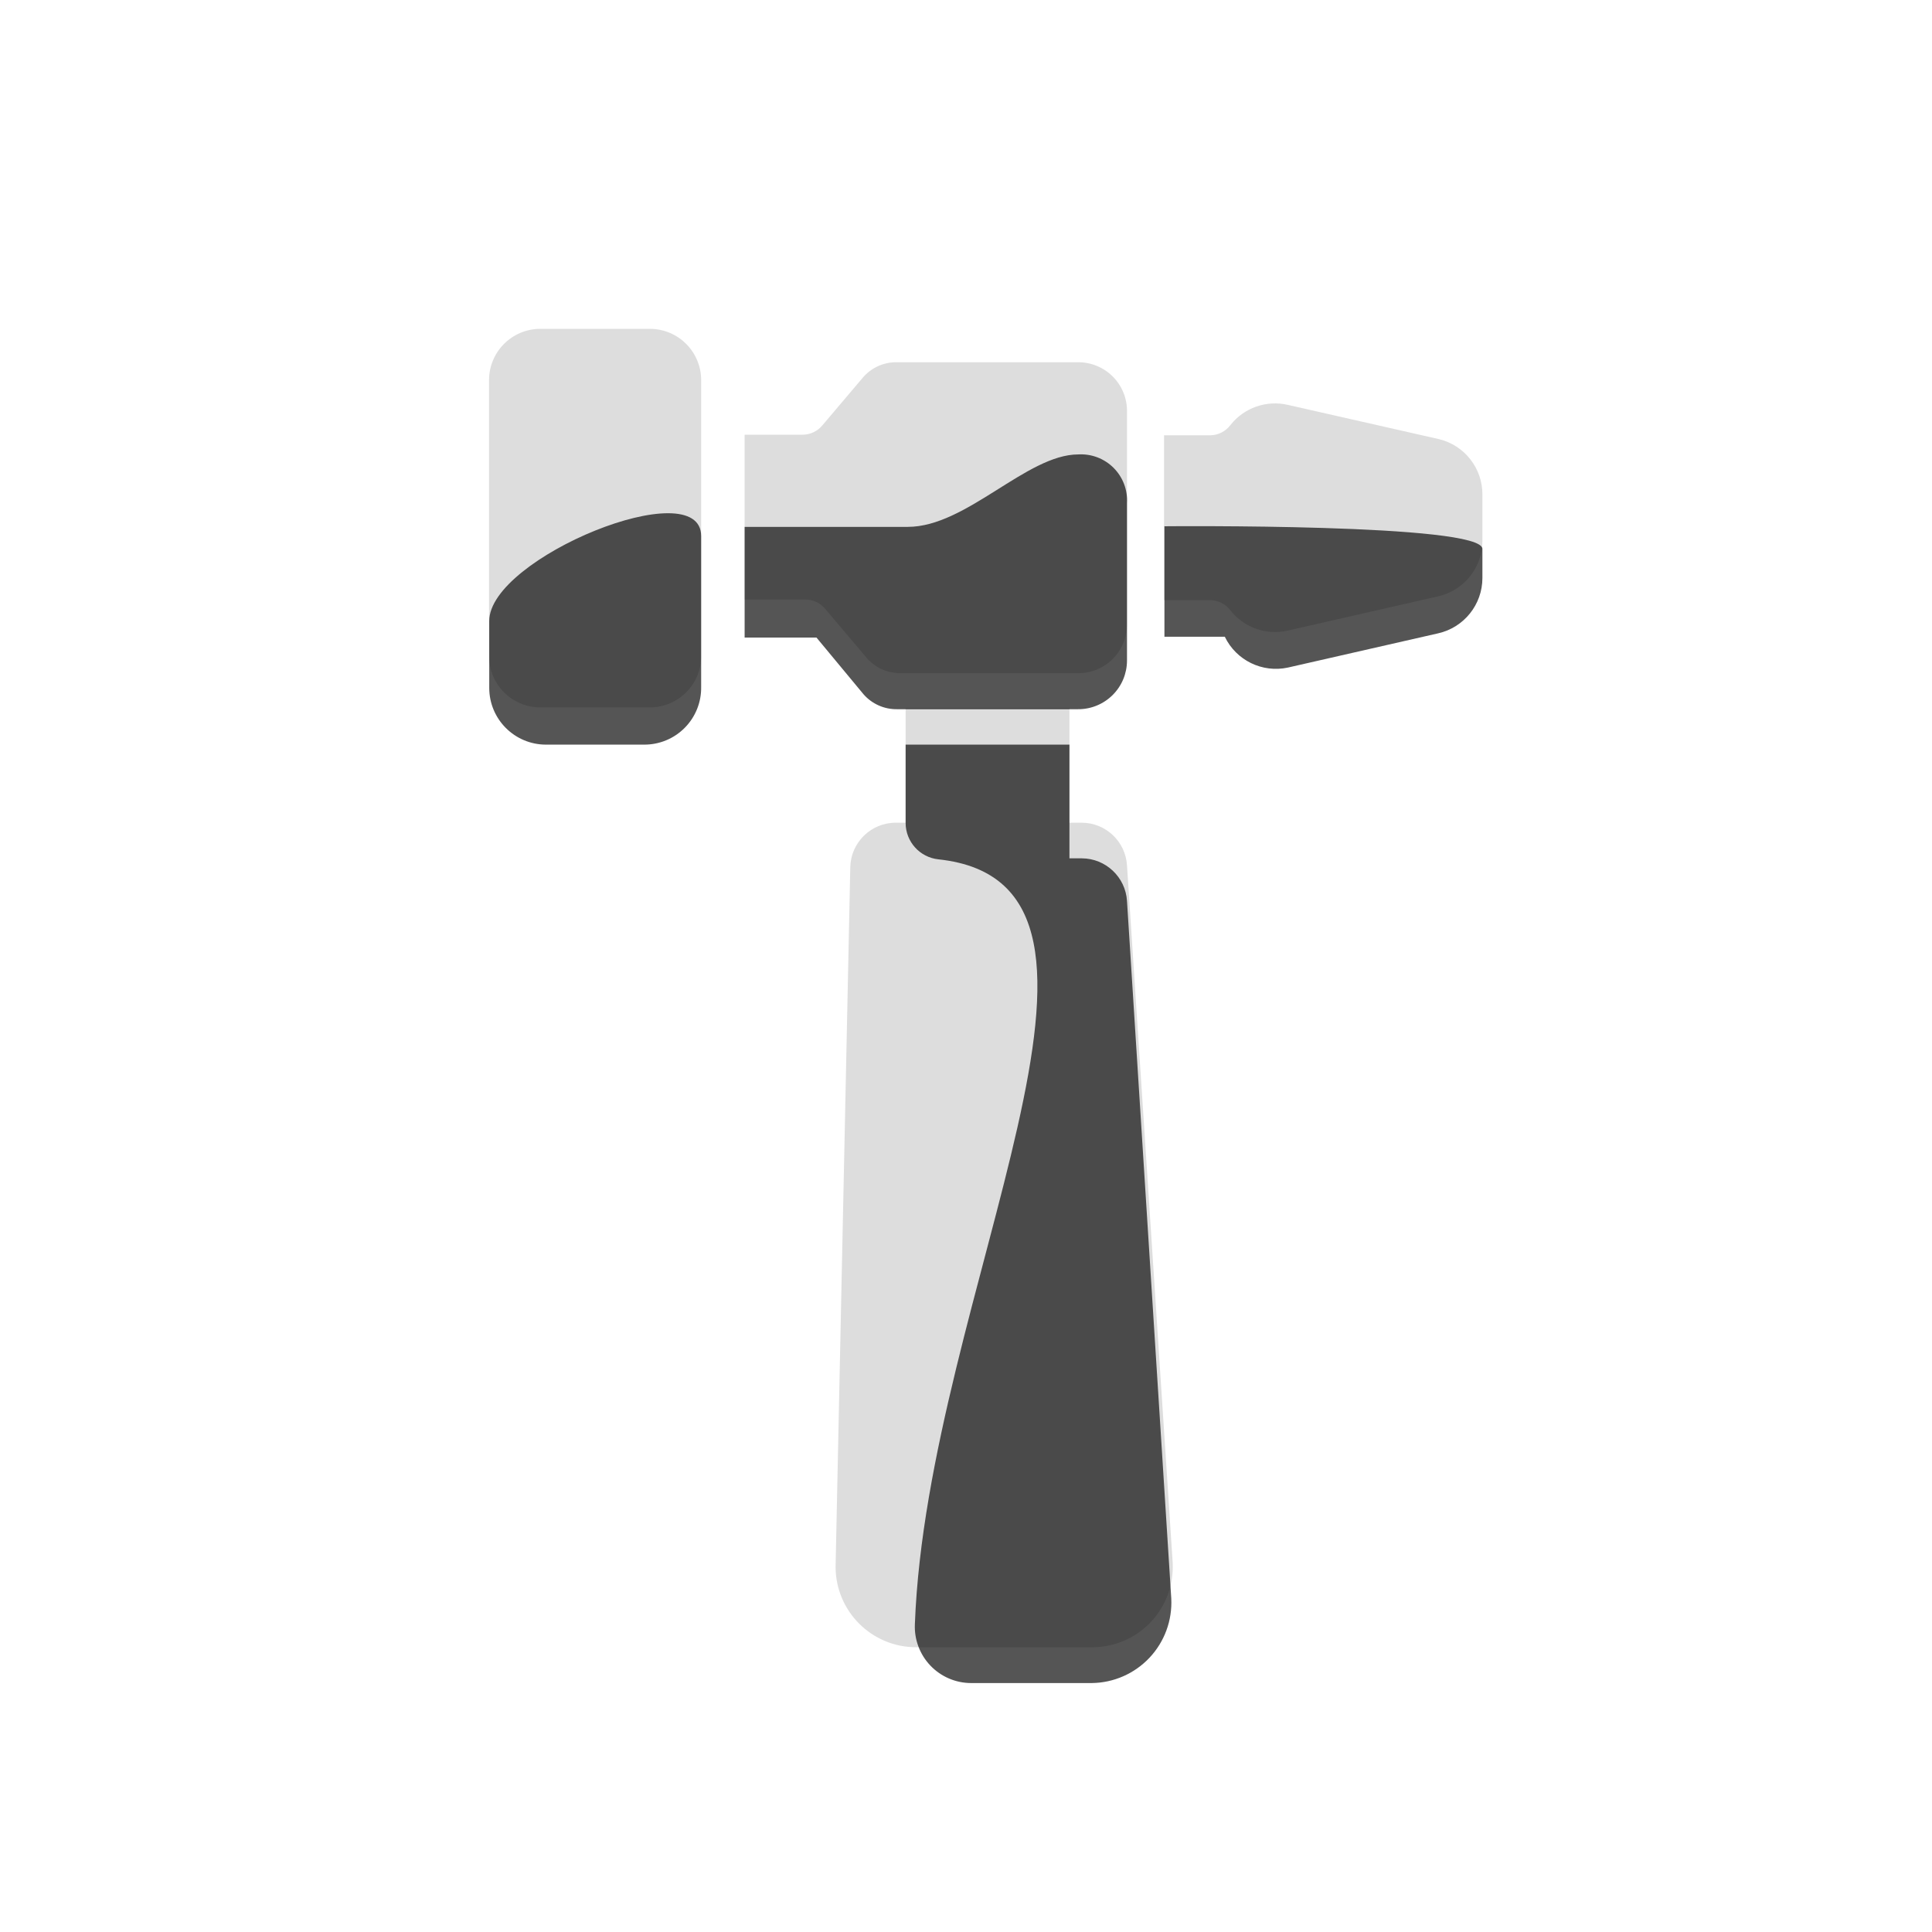
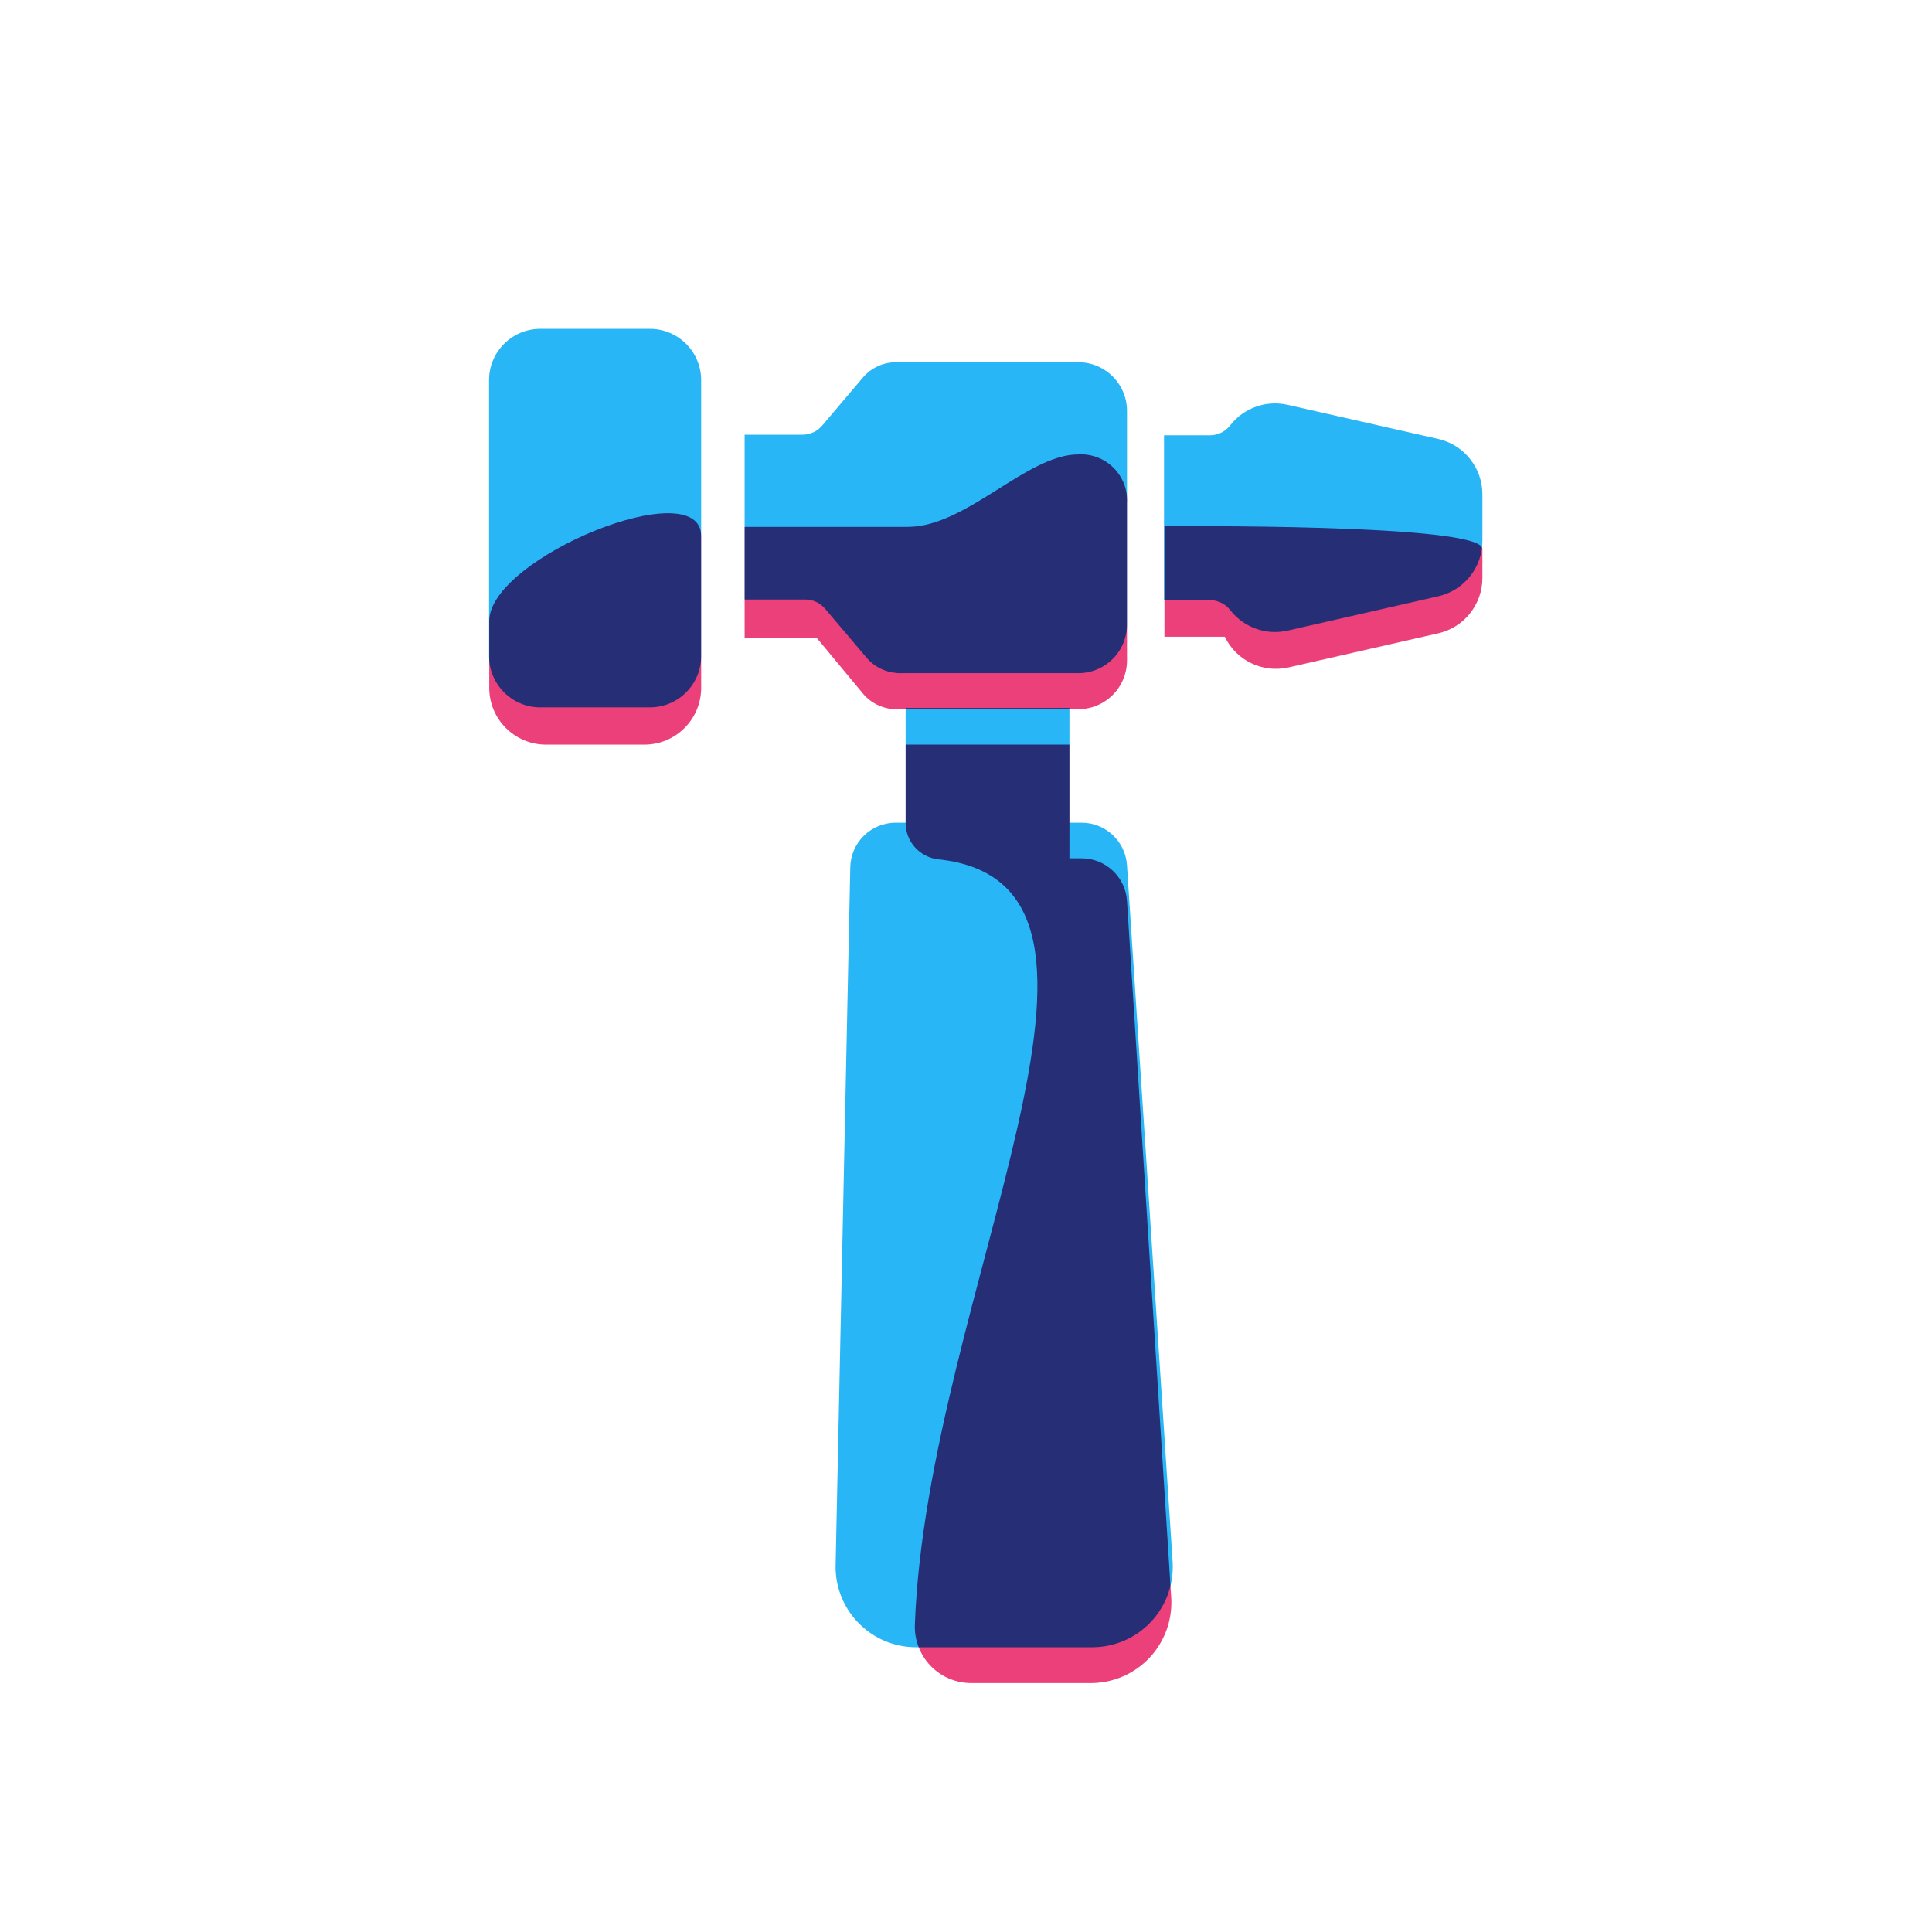
<svg xmlns="http://www.w3.org/2000/svg" viewBox="0 0 96 96">
  <defs>
-     <style>.a{isolation:isolate;}.b{fill:none;}.c{fill:#555;}.d{fill:#ddd;mix-blend-mode:multiply;}</style>
+     <style>.a{isolation:isolate;}.b{fill:none;}.c{fill:#ec407a;}.d{fill:#29b6f6;mix-blend-mode:multiply;}</style>
  </defs>
  <g class="a">
    <rect class="b" width="96" height="96" />
    <path class="c" d="M34.84,26.64v7.49A2.82,2.82,0,0,1,32,37H27.13a2.82,2.82,0,0,1-2.82-2.82V30.86C24.3,27.71,34.84,23.43,34.84,26.64Zm9.72,8.6h9A2.42,2.42,0,0,0,56,32.82V25a2.29,2.29,0,0,0-2.42-2.42c-2.56,0-5.56,3.6-8.47,3.6H37v5.5h3.57l2.34,2.82A2.17,2.17,0,0,0,44.57,35.24Zm13.3-9.1v5.5h3A2.82,2.82,0,0,0,64,33.17l7.46-1.7a2.82,2.82,0,0,0,2.2-2.75V27.28C73.7,26,57.87,26.15,57.87,26.15ZM56,44.77a2.26,2.26,0,0,0-2.25-2.12h-.61V37H45V40.9a1.82,1.82,0,0,0,1.63,1.8c11.43,1.22-.56,21.58-1.17,38a2.8,2.8,0,0,0,2.79,2.93h6a4,4,0,0,0,3.95-4.2Z" />
    <path class="d" d="M34.84,18.89V32.6a2.55,2.55,0,0,1-2.55,2.55H26.86A2.55,2.55,0,0,1,24.3,32.6V18.89a2.55,2.55,0,0,1,2.55-2.55h5.44A2.55,2.55,0,0,1,34.84,18.89Zm9.72,14.56h9A2.42,2.42,0,0,0,56,31V20.47A2.42,2.42,0,0,0,53.53,18h-9a2.17,2.17,0,0,0-1.67.78l-2,2.36a1.28,1.28,0,0,1-1,.46H37v8.19h3a1.28,1.28,0,0,1,1,.46l2,2.36A2.17,2.17,0,0,0,44.57,33.44ZM71.5,21.82,64,20.12a2.82,2.82,0,0,0-2.86,1,1.28,1.28,0,0,1-1,.51h-2.3v8.19h2.3a1.28,1.28,0,0,1,1,.51,2.82,2.82,0,0,0,2.86,1l7.46-1.7a2.82,2.82,0,0,0,2.2-2.75V24.58A2.82,2.82,0,0,0,71.5,21.82ZM56,43a2.26,2.26,0,0,0-2.25-2.12h-.61v-5.7H45v5.7h-.49a2.26,2.26,0,0,0-2.26,2.21l-.73,34.76a4,4,0,0,0,4,4h8.8a4,4,0,0,0,3.95-4.2Z" />
  </g>
</svg>
